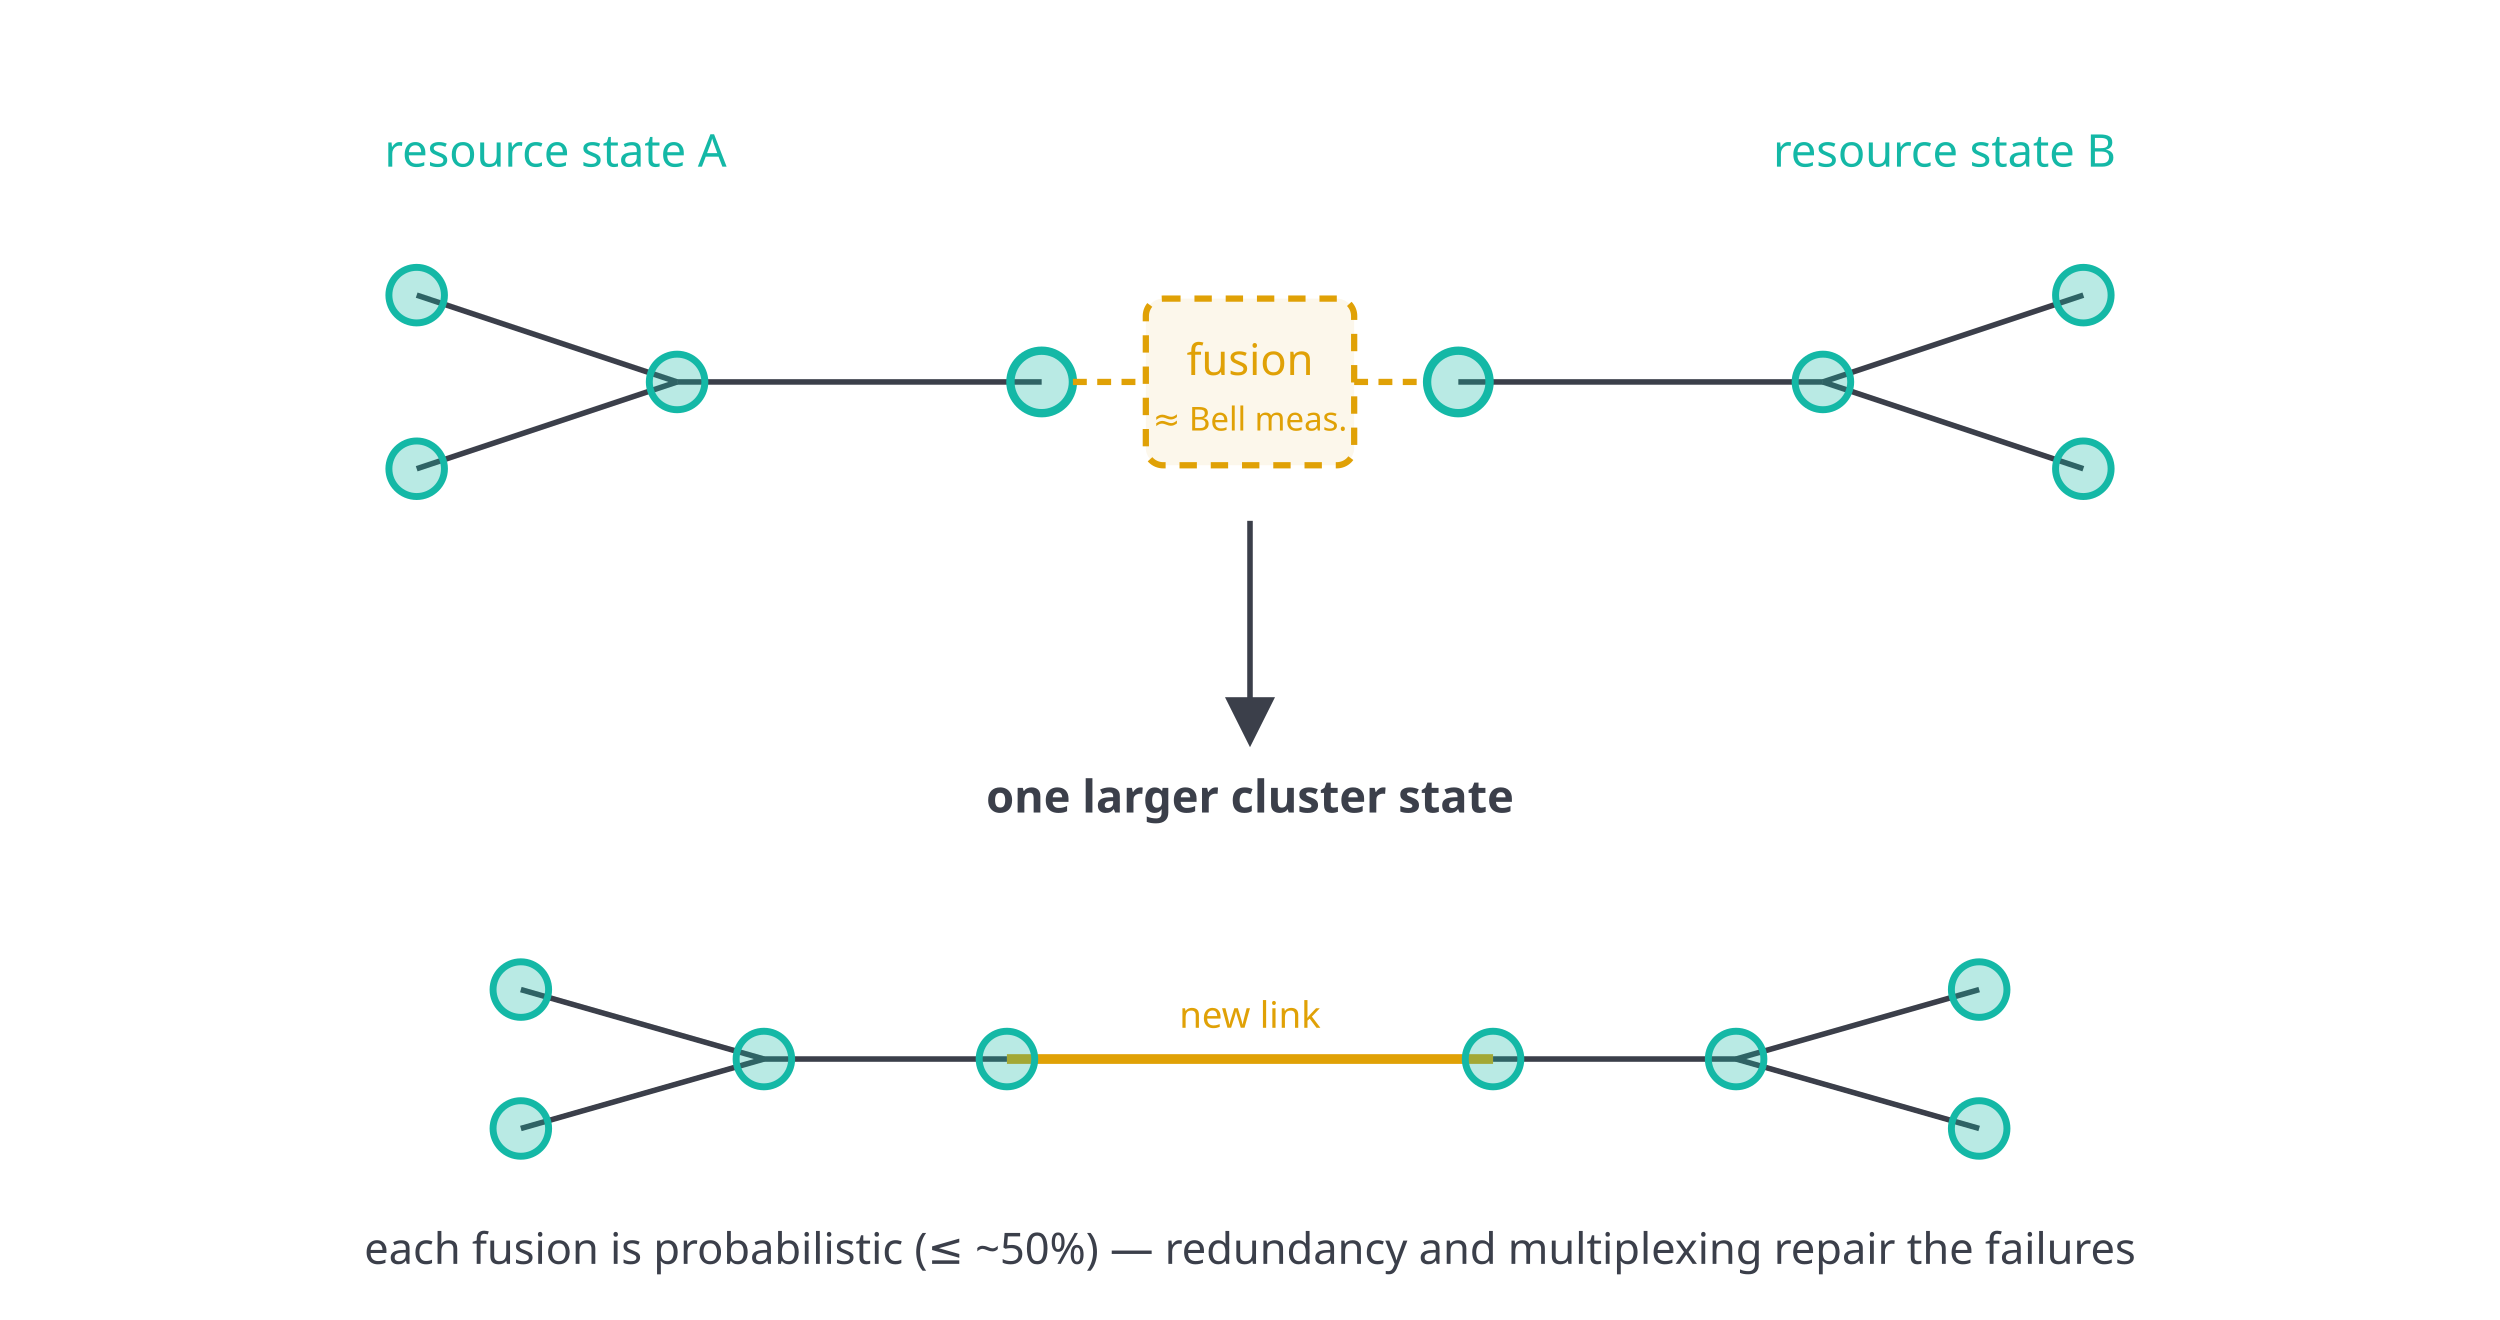
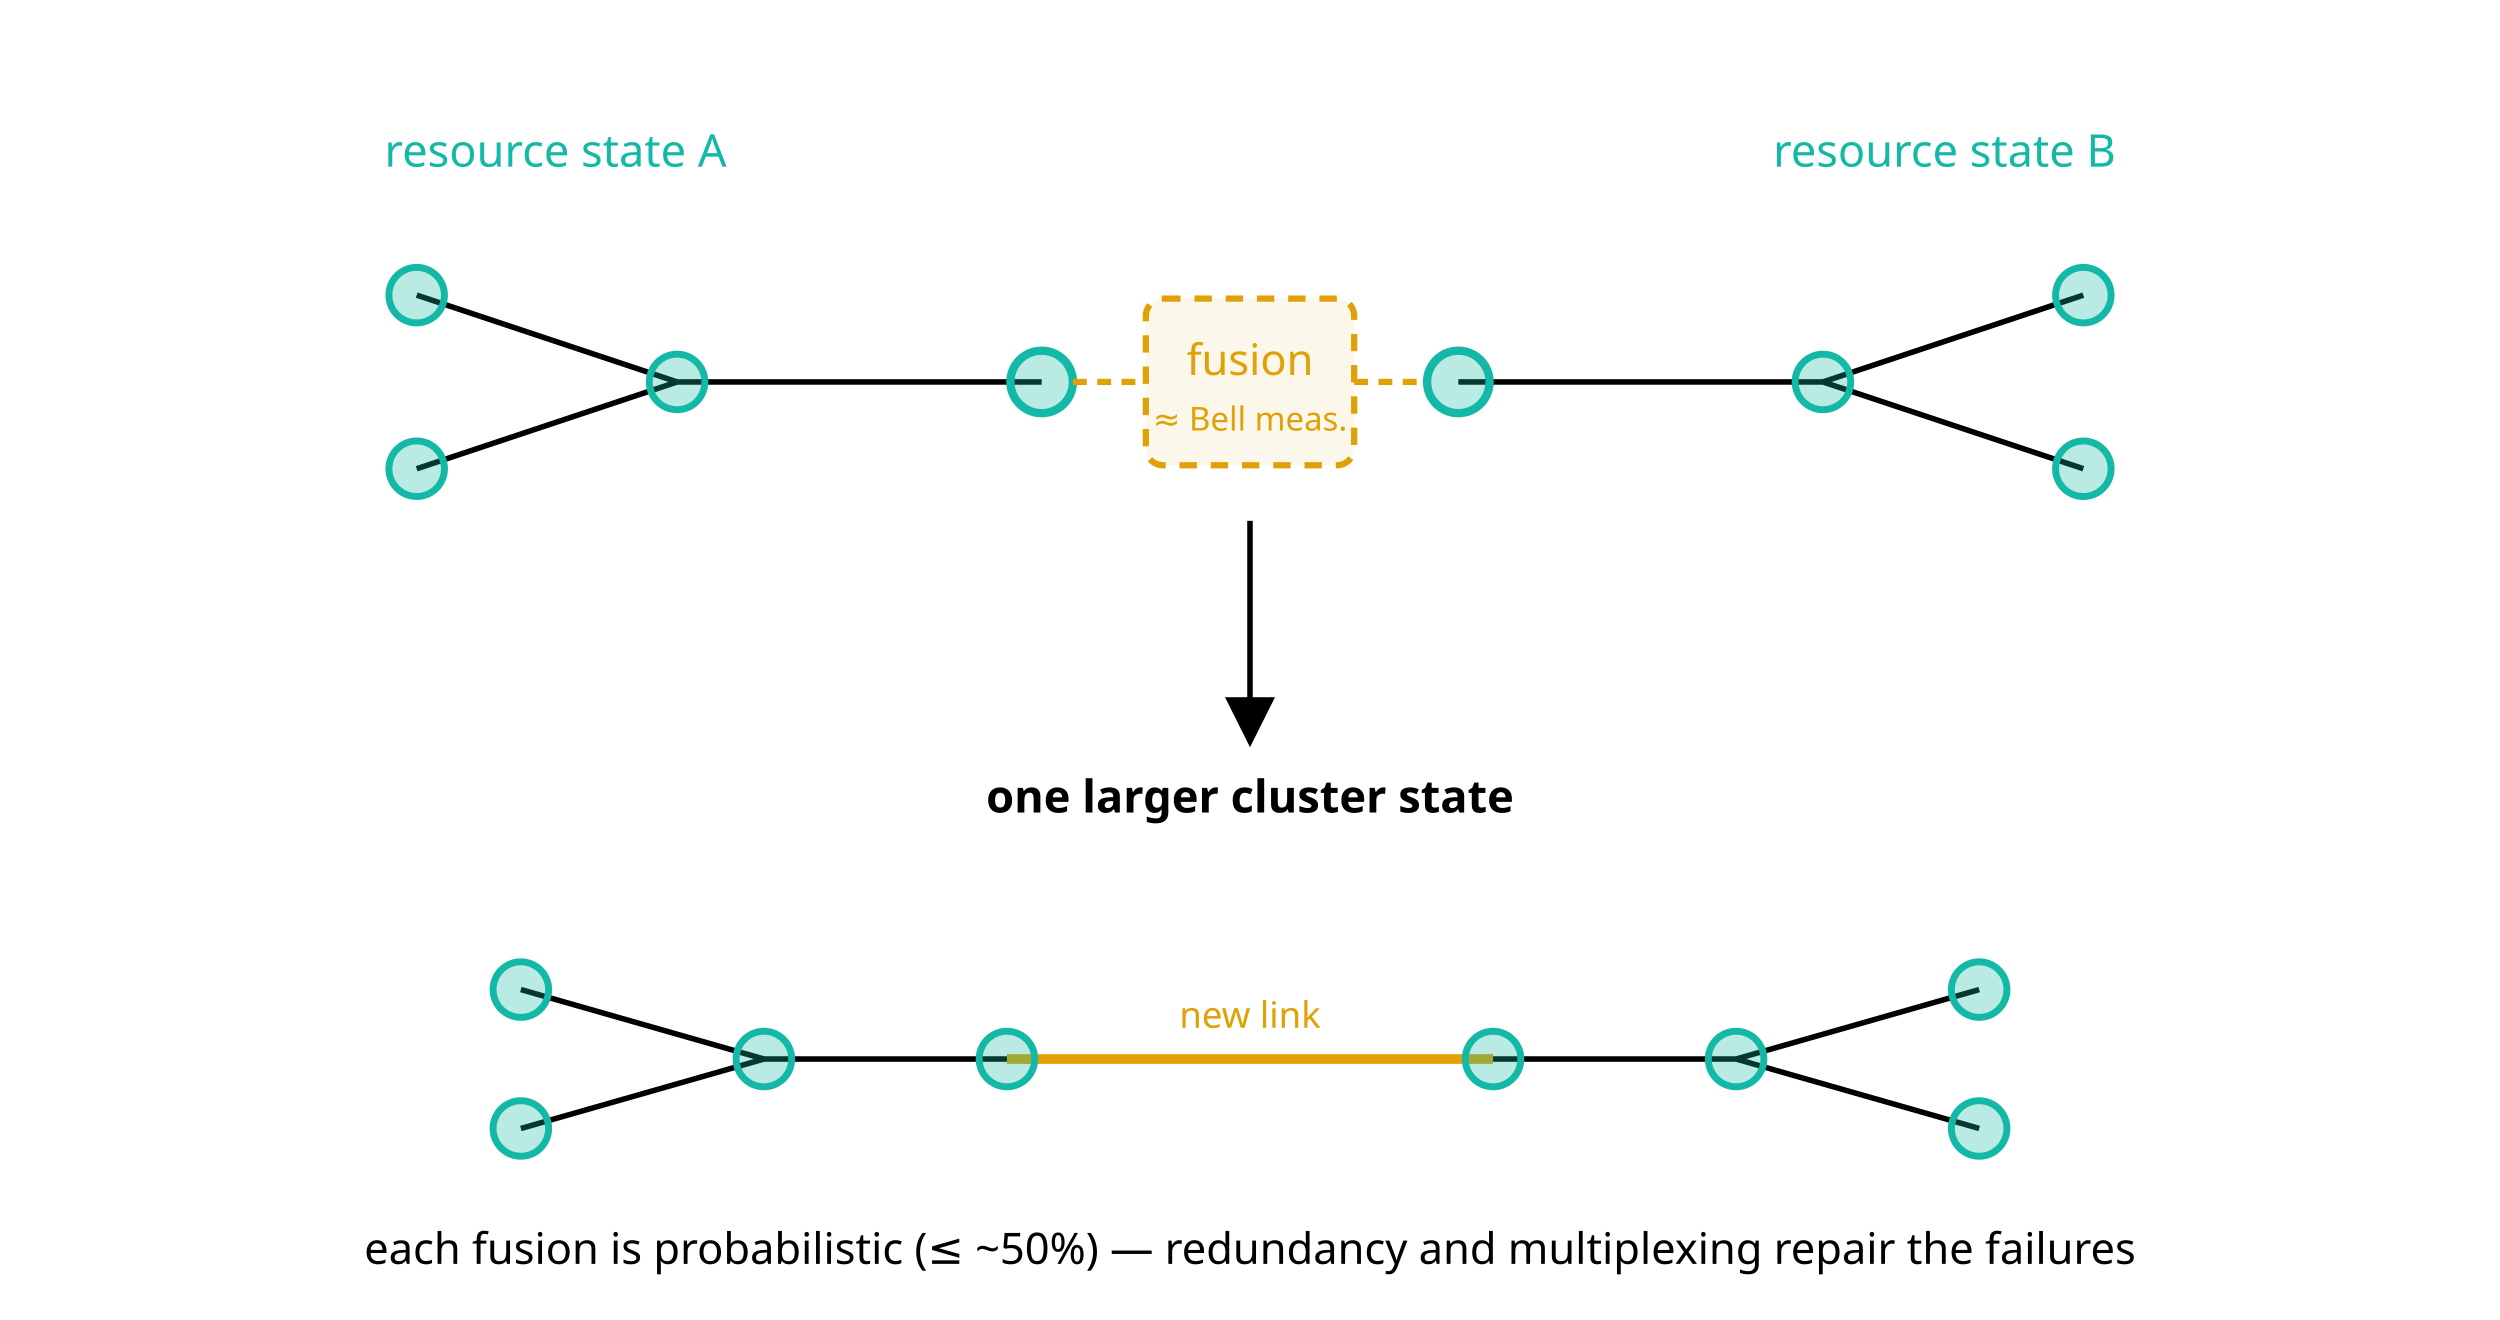
<svg xmlns="http://www.w3.org/2000/svg" viewBox="0 0 720 380" role="img" aria-label="Fusion of two small entangled resource states into a larger cluster state. On the left, resource state A is a small graph of teal nodes joined by edges; on the right, resource state B is a mirror-image small graph. One qubit from each is sent into a central fusion measurement, drawn as a dashed amber box labelled fusion, approximately a Bell measurement. A downward arrow leads to a single larger cluster state at the bottom, where A's graph and B's graph are now joined by one new amber edge created by the fusion." style="width:100%; height:auto; font-family:sans-serif;">
  <defs>
    <marker id="p2a" markerWidth="9" markerHeight="9" refX="4.5" refY="4.5" orient="auto">
-       <path d="M0 0 L9 4.5 L0 9 Z" fill="#3b3f4a" />
+       <path d="M0 0 L9 4.5 L0 9 Z" fill="currentColor" />
    </marker>
  </defs>
  <text x="160" y="48" fill="#14b8a6" font-size="13" text-anchor="middle">resource state A</text>
-   <line x1="120" y1="85" x2="195" y2="110" stroke="#3b3f4a" stroke-width="1.6" />
-   <line x1="120" y1="135" x2="195" y2="110" stroke="#3b3f4a" stroke-width="1.6" />
-   <line x1="195" y1="110" x2="300" y2="110" stroke="#3b3f4a" stroke-width="1.6" />
+   <line x1="120" y1="85" x2="195" y2="110" stroke="currentColor" stroke-width="1.6" />
+   <line x1="120" y1="135" x2="195" y2="110" stroke="currentColor" stroke-width="1.6" />
+   <line x1="195" y1="110" x2="300" y2="110" stroke="currentColor" stroke-width="1.6" />
  <circle cx="120" cy="85" r="8" fill="#14b8a6" fill-opacity="0.30" stroke="#14b8a6" stroke-width="2" />
  <circle cx="120" cy="135" r="8" fill="#14b8a6" fill-opacity="0.30" stroke="#14b8a6" stroke-width="2" />
  <circle cx="195" cy="110" r="8" fill="#14b8a6" fill-opacity="0.30" stroke="#14b8a6" stroke-width="2" />
  <circle cx="300" cy="110" r="9" fill="#14b8a6" fill-opacity="0.30" stroke="#14b8a6" stroke-width="2.4" />
  <text x="560" y="48" fill="#14b8a6" font-size="13" text-anchor="middle">resource state B</text>
-   <line x1="600" y1="85" x2="525" y2="110" stroke="#3b3f4a" stroke-width="1.6" />
-   <line x1="600" y1="135" x2="525" y2="110" stroke="#3b3f4a" stroke-width="1.6" />
-   <line x1="525" y1="110" x2="420" y2="110" stroke="#3b3f4a" stroke-width="1.6" />
+   <line x1="600" y1="85" x2="525" y2="110" stroke="currentColor" stroke-width="1.6" />
+   <line x1="600" y1="135" x2="525" y2="110" stroke="currentColor" stroke-width="1.6" />
+   <line x1="525" y1="110" x2="420" y2="110" stroke="currentColor" stroke-width="1.6" />
  <circle cx="600" cy="85" r="8" fill="#14b8a6" fill-opacity="0.30" stroke="#14b8a6" stroke-width="2" />
  <circle cx="600" cy="135" r="8" fill="#14b8a6" fill-opacity="0.30" stroke="#14b8a6" stroke-width="2" />
  <circle cx="525" cy="110" r="8" fill="#14b8a6" fill-opacity="0.30" stroke="#14b8a6" stroke-width="2" />
  <circle cx="420" cy="110" r="9" fill="#14b8a6" fill-opacity="0.30" stroke="#14b8a6" stroke-width="2.4" />
  <line x1="309" y1="110" x2="330" y2="110" stroke="#e0a106" stroke-width="1.8" stroke-dasharray="4 3" />
  <line x1="390" y1="110" x2="411" y2="110" stroke="#e0a106" stroke-width="1.8" stroke-dasharray="4 3" />
  <rect x="330" y="86" width="60" height="48" rx="5" fill="#e0a106" fill-opacity="0.08" stroke="#e0a106" stroke-width="1.8" stroke-dasharray="5 4" />
  <text x="360" y="108" fill="#e0a106" font-size="12.5" text-anchor="middle">fusion</text>
  <text x="360" y="124" fill="#e0a106" font-size="9.5" text-anchor="middle">≈ Bell meas.</text>
-   <line x1="360" y1="150" x2="360" y2="208" stroke="#3b3f4a" stroke-width="1.6" marker-end="url(#p2a)" />
-   <text x="360" y="234" fill="#3b3f4a" font-size="13" text-anchor="middle" font-weight="600">one larger cluster state</text>
-   <line x1="150" y1="285" x2="220" y2="305" stroke="#3b3f4a" stroke-width="1.6" />
-   <line x1="150" y1="325" x2="220" y2="305" stroke="#3b3f4a" stroke-width="1.6" />
-   <line x1="220" y1="305" x2="290" y2="305" stroke="#3b3f4a" stroke-width="1.6" />
+   <line x1="360" y1="150" x2="360" y2="208" stroke="currentColor" stroke-width="1.6" marker-end="url(#p2a)" />
+   <text x="360" y="234" fill="currentColor" font-size="13" text-anchor="middle" font-weight="600">one larger cluster state</text>
+   <line x1="150" y1="285" x2="220" y2="305" stroke="currentColor" stroke-width="1.6" />
+   <line x1="150" y1="325" x2="220" y2="305" stroke="currentColor" stroke-width="1.6" />
+   <line x1="220" y1="305" x2="290" y2="305" stroke="currentColor" stroke-width="1.6" />
  <line x1="290" y1="305" x2="430" y2="305" stroke="#e0a106" stroke-width="2.8" />
-   <line x1="430" y1="305" x2="500" y2="305" stroke="#3b3f4a" stroke-width="1.6" />
-   <line x1="500" y1="305" x2="570" y2="285" stroke="#3b3f4a" stroke-width="1.6" />
-   <line x1="500" y1="305" x2="570" y2="325" stroke="#3b3f4a" stroke-width="1.6" />
+   <line x1="430" y1="305" x2="500" y2="305" stroke="currentColor" stroke-width="1.6" />
+   <line x1="500" y1="305" x2="570" y2="285" stroke="currentColor" stroke-width="1.6" />
+   <line x1="500" y1="305" x2="570" y2="325" stroke="currentColor" stroke-width="1.6" />
  <circle cx="150" cy="285" r="8" fill="#14b8a6" fill-opacity="0.30" stroke="#14b8a6" stroke-width="2" />
  <circle cx="150" cy="325" r="8" fill="#14b8a6" fill-opacity="0.30" stroke="#14b8a6" stroke-width="2" />
  <circle cx="220" cy="305" r="8" fill="#14b8a6" fill-opacity="0.30" stroke="#14b8a6" stroke-width="2" />
  <circle cx="290" cy="305" r="8" fill="#14b8a6" fill-opacity="0.30" stroke="#14b8a6" stroke-width="2" />
  <circle cx="430" cy="305" r="8" fill="#14b8a6" fill-opacity="0.30" stroke="#14b8a6" stroke-width="2" />
  <circle cx="500" cy="305" r="8" fill="#14b8a6" fill-opacity="0.30" stroke="#14b8a6" stroke-width="2" />
  <circle cx="570" cy="285" r="8" fill="#14b8a6" fill-opacity="0.30" stroke="#14b8a6" stroke-width="2" />
  <circle cx="570" cy="325" r="8" fill="#14b8a6" fill-opacity="0.30" stroke="#14b8a6" stroke-width="2" />
  <text x="360" y="296" fill="#e0a106" font-size="10.5" text-anchor="middle">new link</text>
-   <text x="360" y="364" fill="#3b3f4a" font-size="12.5" text-anchor="middle">each fusion is probabilistic (≤ ~50%) — redundancy and multiplexing repair the failures</text>
+   <text x="360" y="364" fill="currentColor" font-size="12.5" text-anchor="middle">each fusion is probabilistic (≤ ~50%) — redundancy and multiplexing repair the failures</text>
</svg>
